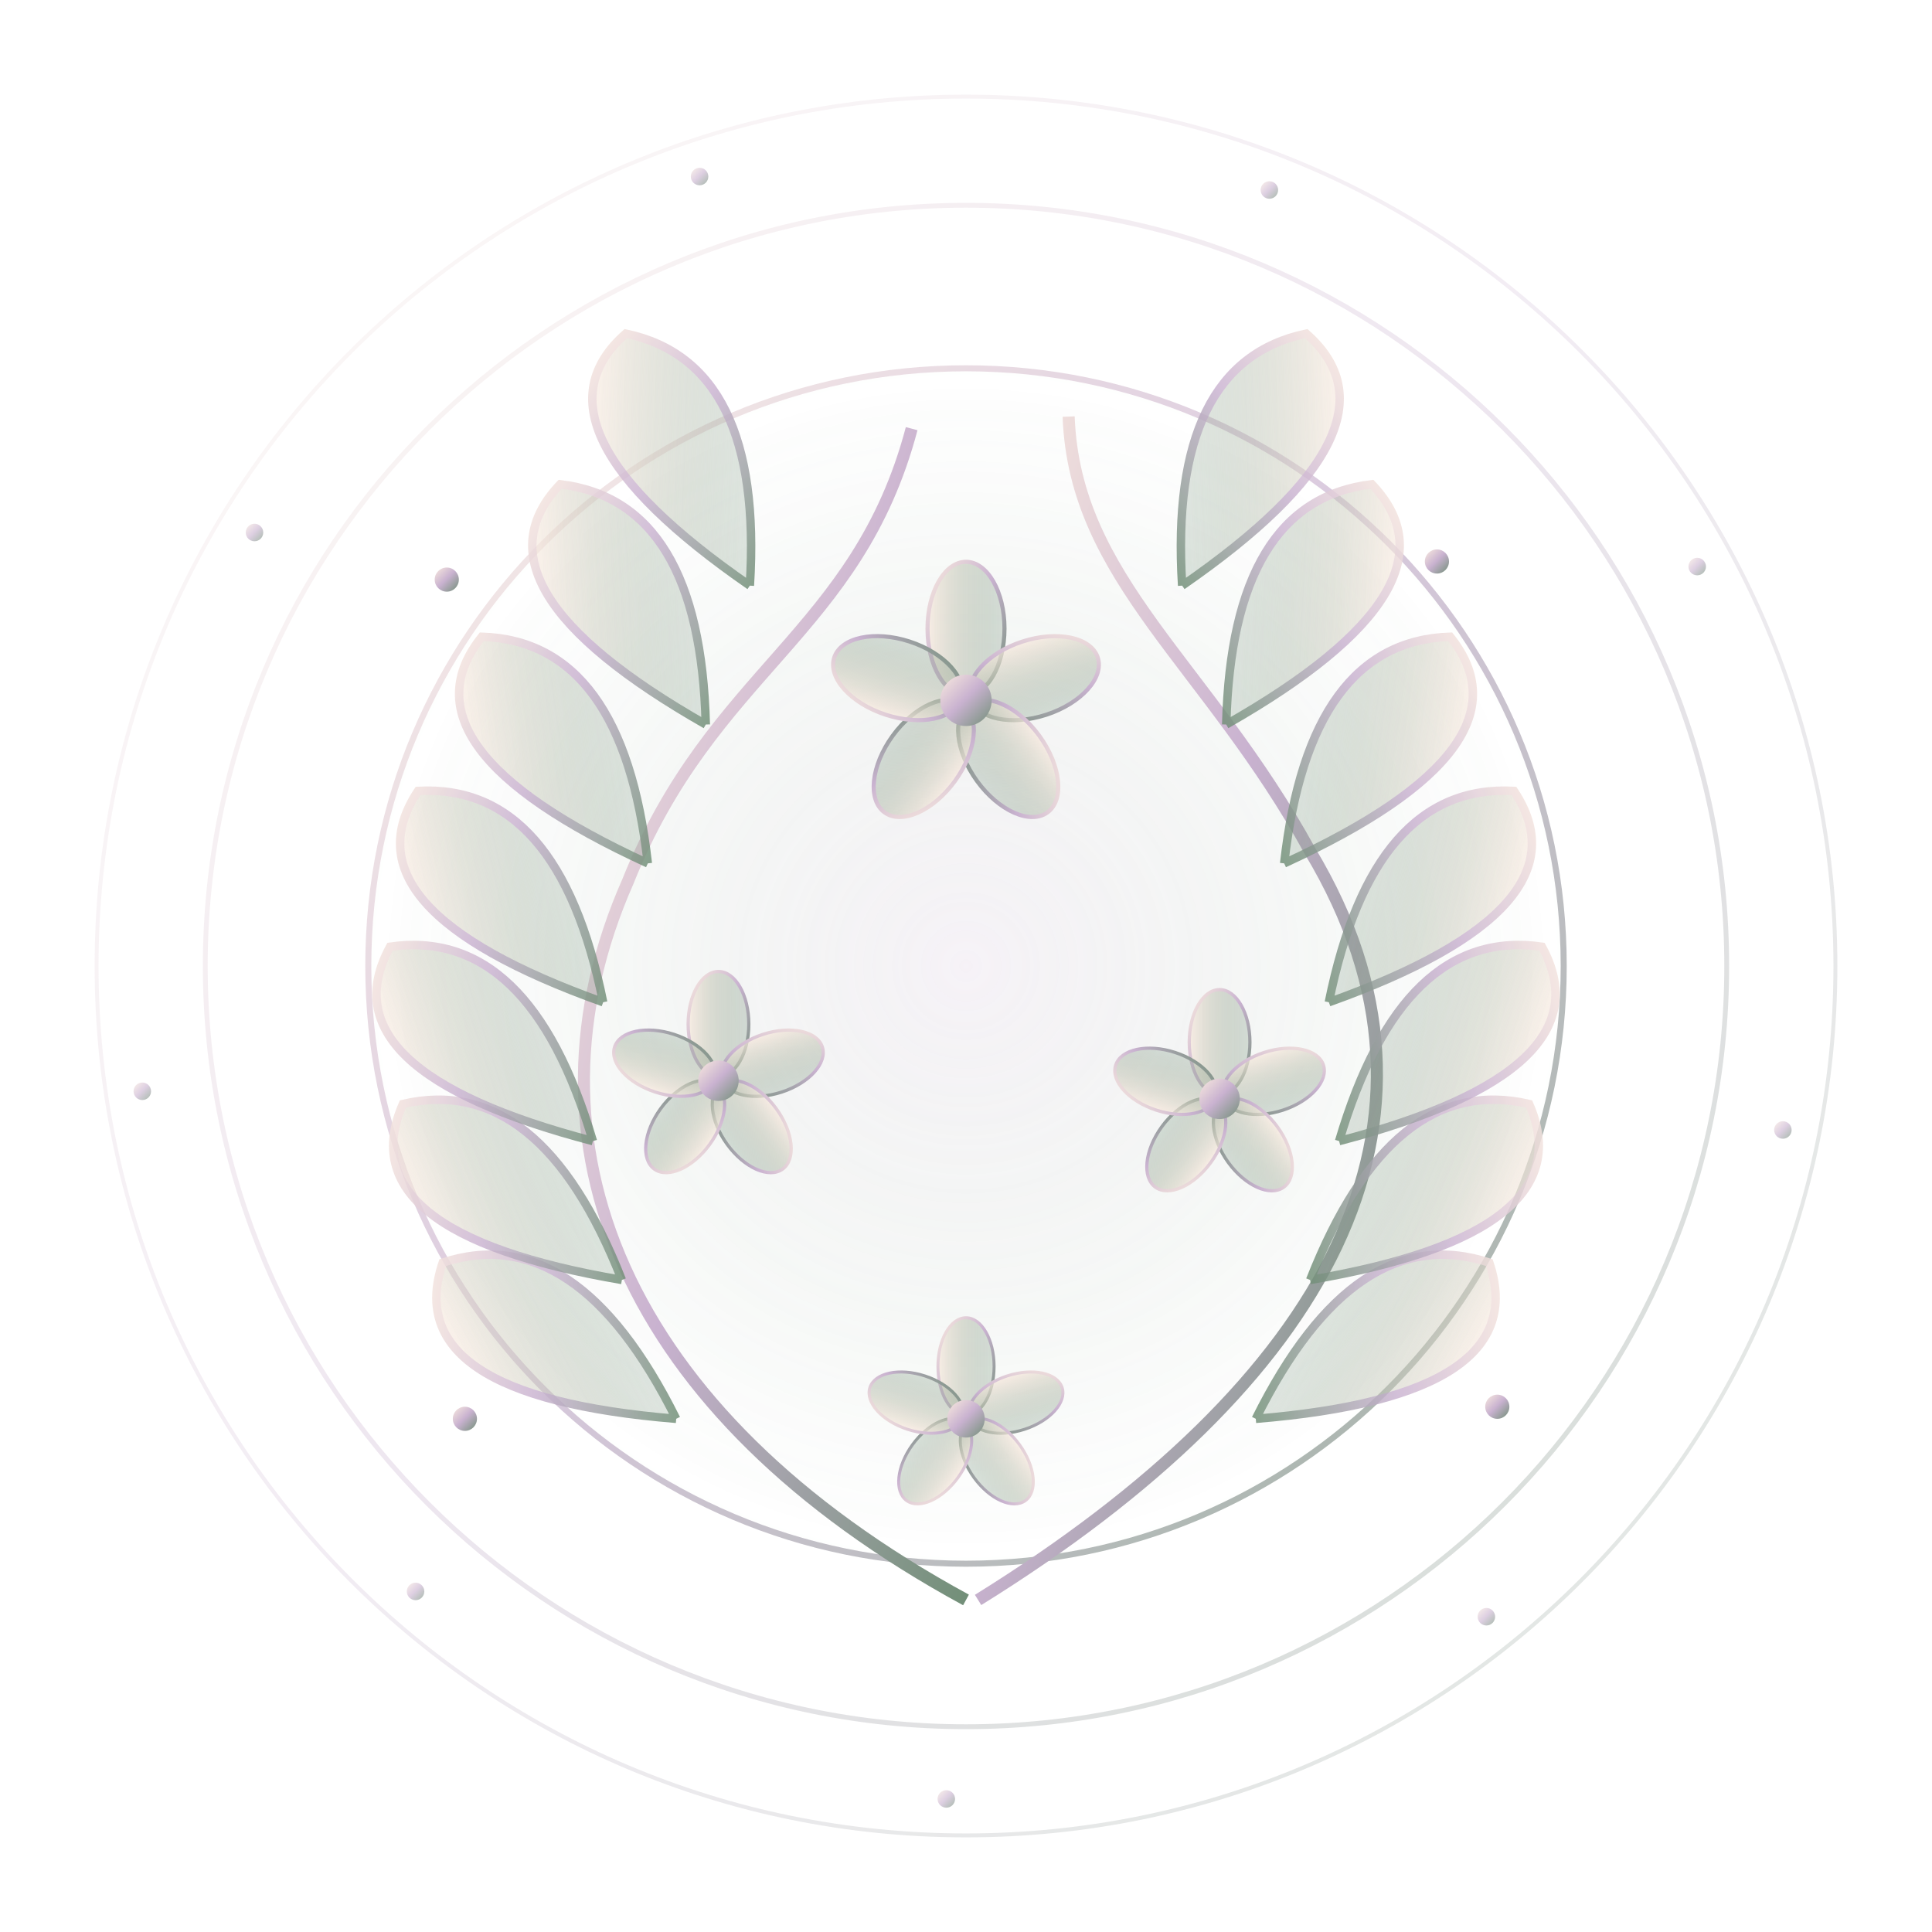
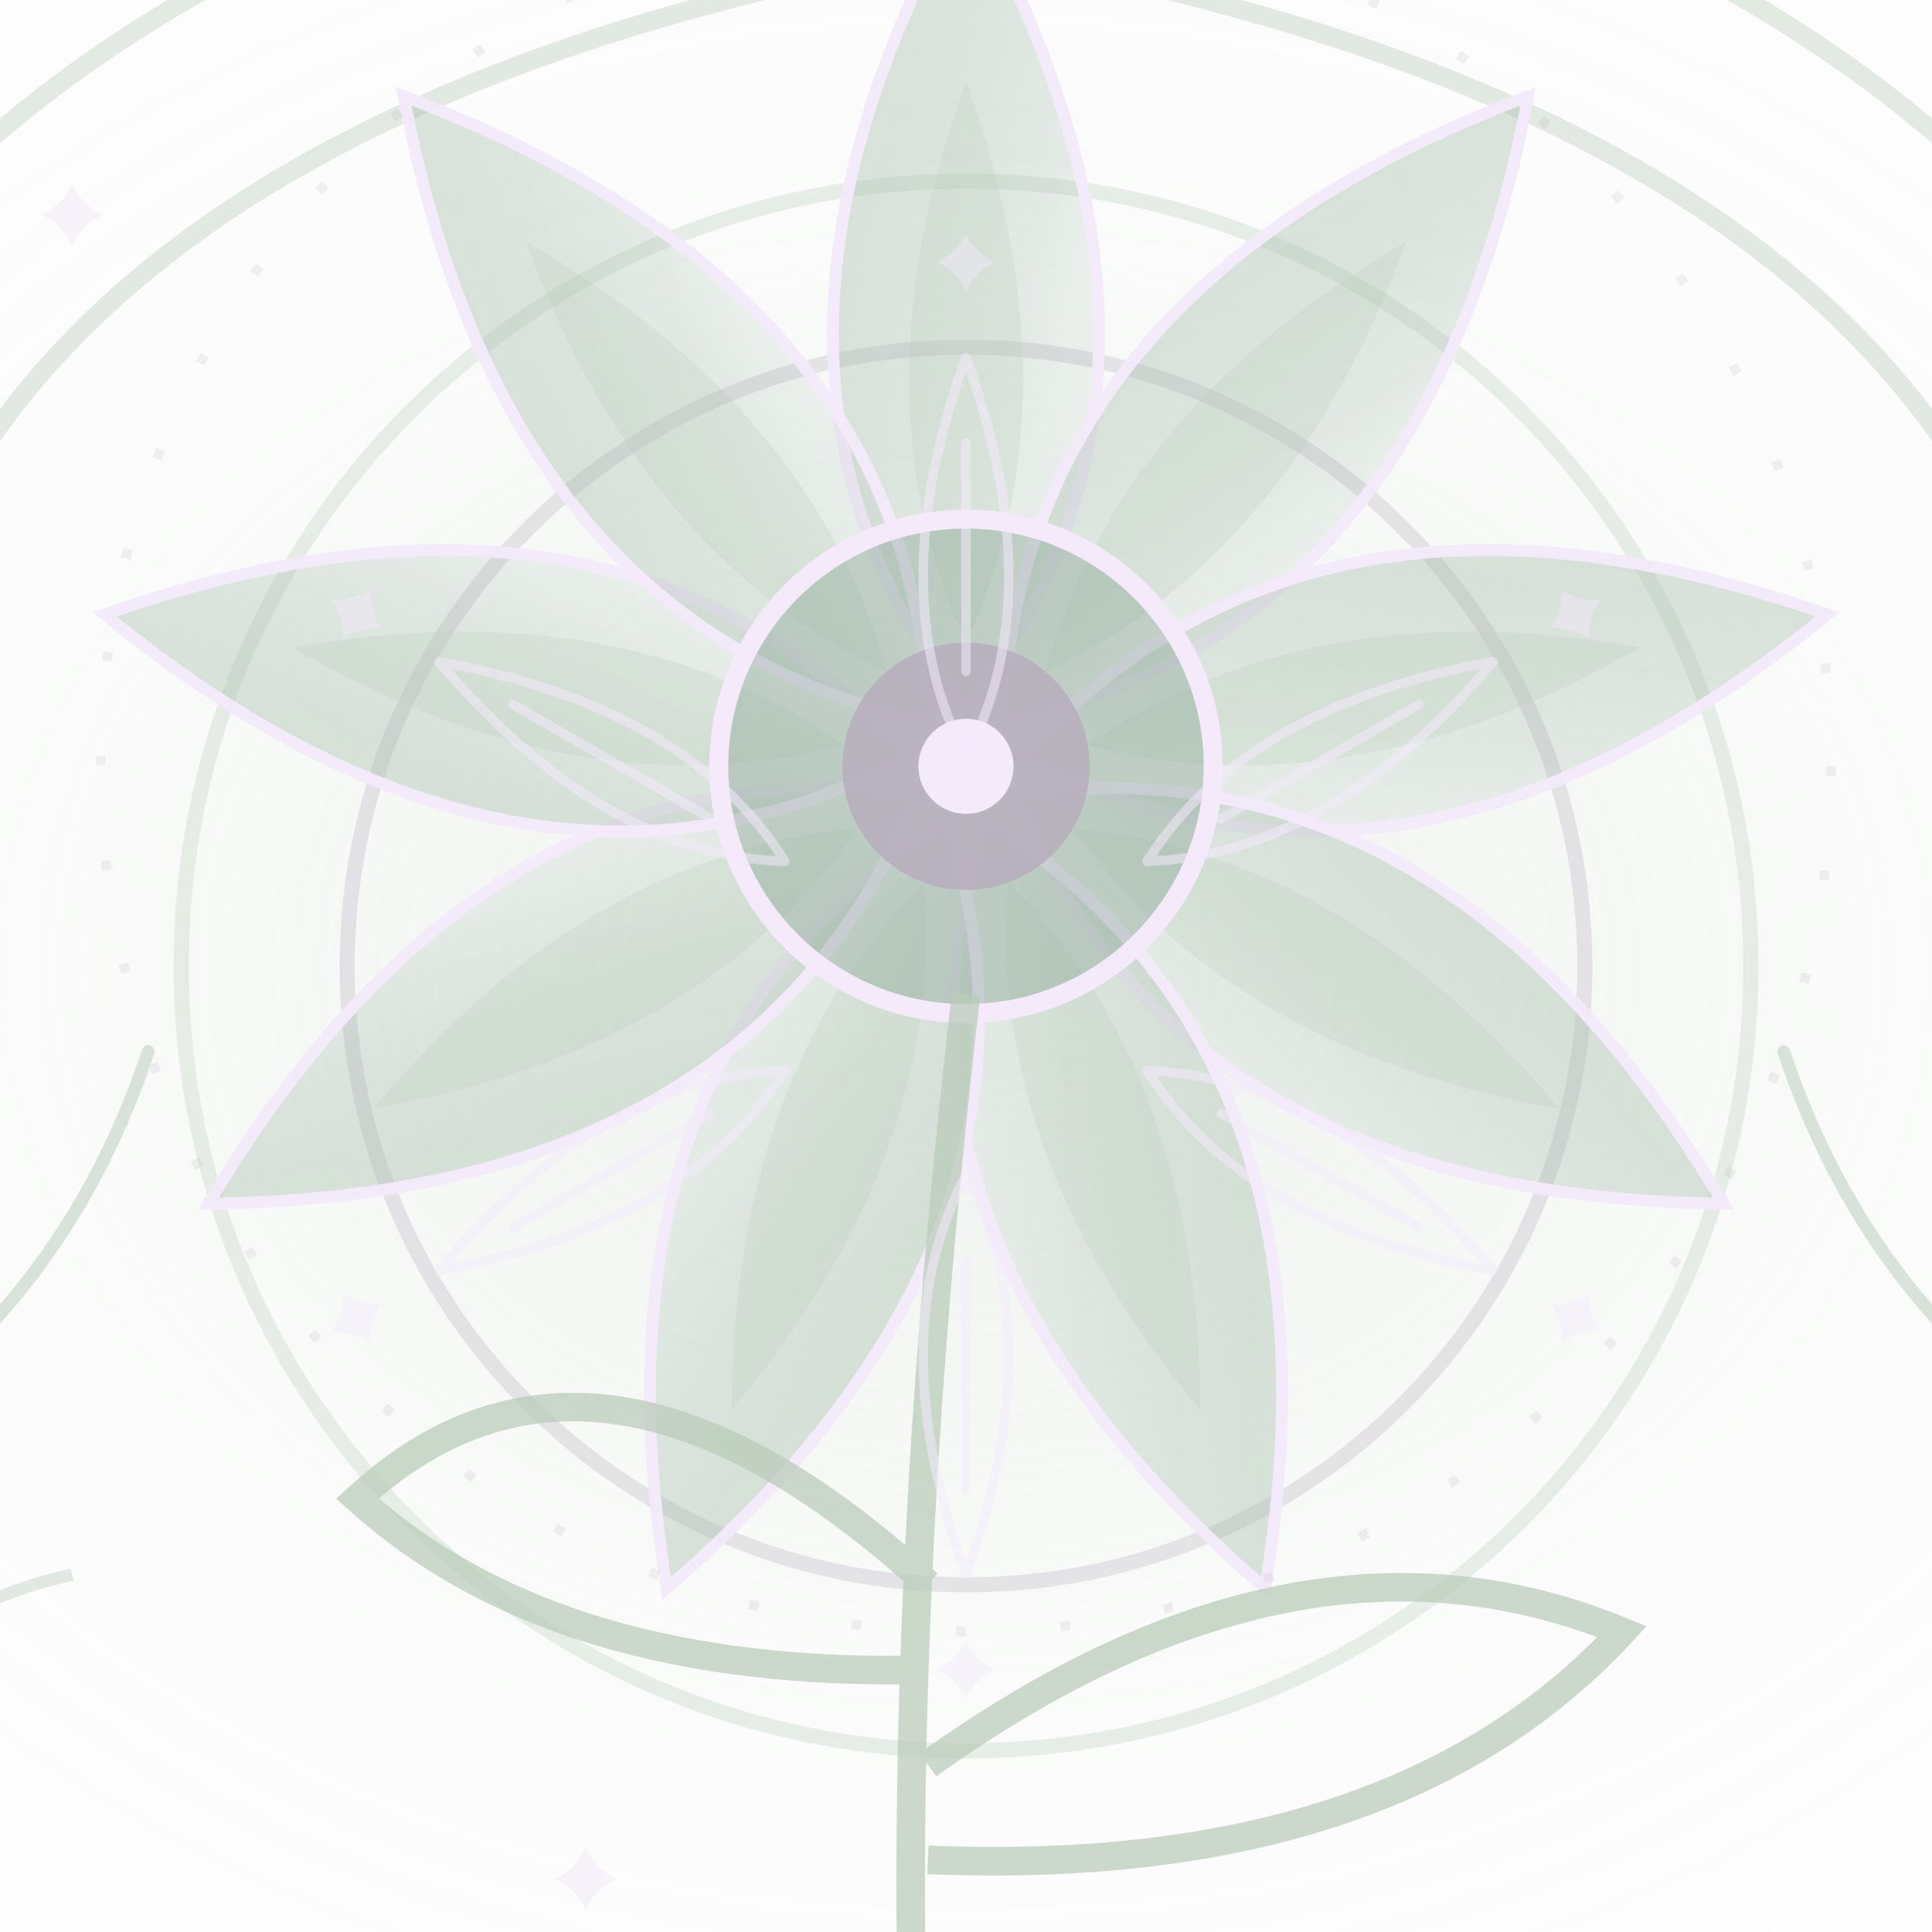
- <svg xmlns="http://www.w3.org/2000/svg" viewBox="0 0 320 320" fill="none" role="img" aria-label="Ornamento vetorial jardim espectral">
+ <svg xmlns="http://www.w3.org/2000/svg" viewBox="0 0 128 128" role="img" aria-label="Ornamento Jardim Espectral">
  <defs>
    <linearGradient id="metal" x1="0" y1="0" x2="1" y2="1">
-       <stop stop-color="#f9eadf" />
-       <stop offset=".48" stop-color="#c9b2d0" />
-       <stop offset="1" stop-color="#728f78" />
+       <stop stop-color="#f4eafa" />
+       <stop offset=".42" stop-color="#b9cbb9" />
+       <stop offset="1" stop-color="#8fa89b" />
+     </linearGradient>
+     <linearGradient id="wash" x1="0" y1="0" x2="1" y2="0">
+       <stop stop-color="#8fa89b" stop-opacity=".02" />
+       <stop offset=".55" stop-color="#b9cbb9" stop-opacity=".12" />
+       <stop offset="1" stop-color="#b9cbb9" stop-opacity=".04" />
    </linearGradient>
    <radialGradient id="halo">
-       <stop stop-color="#c9b2d0" stop-opacity=".24" />
-       <stop offset=".65" stop-color="#728f78" stop-opacity=".08" />
-       <stop offset="1" stop-color="#728f78" stop-opacity="0" />
+       <stop stop-color="#b9cbb9" stop-opacity=".25" />
+       <stop offset=".48" stop-color="#b9cbb9" stop-opacity=".075" />
+       <stop offset="1" stop-color="#b9cbb9" stop-opacity="0" />
    </radialGradient>
-     <linearGradient id="crystal" x1="0" y1="0" x2="1" y2="1">
-       <stop stop-color="#f9eadf" stop-opacity=".93" />
-       <stop offset=".52" stop-color="#c9b2d0" stop-opacity=".63" />
-       <stop offset="1" stop-color="#728f78" stop-opacity=".22" />
+     <linearGradient id="gold" x1="0" y1="0" x2="1" y2="1">
+       <stop stop-color="#f4eafa" />
+       <stop offset=".52" stop-color="#b5a7bb" />
+       <stop offset="1" stop-color="#8fa89b" />
    </linearGradient>
-     <linearGradient id="petal">
-       <stop stop-color="#f9eadf" stop-opacity=".76" />
-       <stop offset="1" stop-color="#728f78" stop-opacity=".26" />
+     <linearGradient id="glass" x1="0" y1="0" x2="1" y2="1">
+       <stop stop-color="#b9cbb9" stop-opacity=".6" />
+       <stop offset=".75" stop-color="#8fa89b" stop-opacity=".14" />
+       <stop offset="1" stop-color="#f4eafa" stop-opacity=".24" />
    </linearGradient>
  </defs>
-   <g stroke="url(#metal)" fill="none">
-     <circle cx="160" cy="160" r="126" stroke-width=".8" opacity=".32" />
-     <circle cx="160" cy="160" r="144" stroke-width=".65" opacity=".24" />
+   <circle cx="64" cy="64" r="52" stroke="#b9cbb9" opacity=".3" stroke-width="1" fill="none" />
+   <circle cx="64" cy="64" r="41" stroke="#b5a7bb" opacity=".3" stroke-width="1" fill="none" />
+   <g transform="translate(64 64) scale(.63)">
+     <ellipse rx="201" ry="154" fill="url(#halo)" />
+     <path d="M-134 130V-38Q-114-109 0-129Q114-109 134-38V130M-114 130V-31Q-98-90 0-107Q98-90 114-31V130" stroke="#b9cbb9" stroke-opacity=".38" stroke-width="2" fill="none" />
+     <g transform="translate(0,-21) rotate(0)">
+       <path d="M0-6Q-28-42 0-92Q28-42 0-6Z" fill="url(#glass)" stroke="#f4eafa" stroke-width="1.25" opacity=".96" />
+       <path d="M0-13Q-12-39 0-72Q12-39 0-13" fill="#b9cbb9" opacity=".25" />
+     </g>
+     <g transform="translate(0,-21) rotate(40)">
+       <path d="M0-6Q-28-42 0-92Q28-42 0-6Z" fill="url(#glass)" stroke="#f4eafa" stroke-width="1.25" opacity=".96" />
+       <path d="M0-13Q-12-39 0-72Q12-39 0-13" fill="#b9cbb9" opacity=".25" />
+     </g>
+     <g transform="translate(0,-21) rotate(80)">
+       <path d="M0-6Q-28-42 0-92Q28-42 0-6Z" fill="url(#glass)" stroke="#f4eafa" stroke-width="1.25" opacity=".96" />
+       <path d="M0-13Q-12-39 0-72Q12-39 0-13" fill="#b9cbb9" opacity=".25" />
+     </g>
+     <g transform="translate(0,-21) rotate(120)">
+       <path d="M0-6Q-28-42 0-92Q28-42 0-6Z" fill="url(#glass)" stroke="#f4eafa" stroke-width="1.25" opacity=".96" />
+       <path d="M0-13Q-12-39 0-72Q12-39 0-13" fill="#b9cbb9" opacity=".25" />
+     </g>
+     <g transform="translate(0,-21) rotate(160)">
+       <path d="M0-6Q-28-42 0-92Q28-42 0-6Z" fill="url(#glass)" stroke="#f4eafa" stroke-width="1.25" opacity=".96" />
+       <path d="M0-13Q-12-39 0-72Q12-39 0-13" fill="#b9cbb9" opacity=".25" />
+     </g>
+     <g transform="translate(0,-21) rotate(200)">
+       <path d="M0-6Q-28-42 0-92Q28-42 0-6Z" fill="url(#glass)" stroke="#f4eafa" stroke-width="1.25" opacity=".96" />
+       <path d="M0-13Q-12-39 0-72Q12-39 0-13" fill="#b9cbb9" opacity=".25" />
+     </g>
+     <g transform="translate(0,-21) rotate(240)">
+       <path d="M0-6Q-28-42 0-92Q28-42 0-6Z" fill="url(#glass)" stroke="#f4eafa" stroke-width="1.25" opacity=".96" />
+       <path d="M0-13Q-12-39 0-72Q12-39 0-13" fill="#b9cbb9" opacity=".25" />
+     </g>
+     <g transform="translate(0,-21) rotate(280)">
+       <path d="M0-6Q-28-42 0-92Q28-42 0-6Z" fill="url(#glass)" stroke="#f4eafa" stroke-width="1.25" opacity=".96" />
+       <path d="M0-13Q-12-39 0-72Q12-39 0-13" fill="#b9cbb9" opacity=".25" />
+     </g>
+     <g transform="translate(0,-21) rotate(320)">
+       <path d="M0-6Q-28-42 0-92Q28-42 0-6Z" fill="url(#glass)" stroke="#f4eafa" stroke-width="1.25" opacity=".96" />
+       <path d="M0-13Q-12-39 0-72Q12-39 0-13" fill="#b9cbb9" opacity=".25" />
+     </g>
+     <circle cy="-21" r="26" fill="#8fa89b" fill-opacity=".43" stroke="#f4eafa" stroke-width="2" />
+     <circle cy="-21" r="13" fill="#b5a7bb" fill-opacity=".7" />
+     <circle cy="-21" r="5" fill="#f4eafa" />
+     <path d="M0 3q-8 69-5 125M-4 65Q-39 33-64 56Q-43 75-4 74M-4 84Q35 56 69 70Q45 96-4 94" stroke="#b9cbb9" stroke-width="3" stroke-opacity=".72" fill="none" />
+     <g transform="translate(-123 51) rotate(-27)">
+       <path d="M0 0Q-30-31 0-56Q27-27 0 0Z" fill="#b9cbb9" fill-opacity=".44" stroke="#f4eafa" stroke-opacity=".58" />
+     </g>
+     <g transform="translate(128 19) rotate(23)">
+       <path d="M0 0Q-30-31 0-56Q27-27 0 0Z" fill="#b9cbb9" fill-opacity=".44" stroke="#f4eafa" stroke-opacity=".58" />
+     </g>
+     <g transform="translate(-107 -77) rotate(-50)">
+       <path d="M0 0Q-30-31 0-56Q27-27 0 0Z" fill="#b9cbb9" fill-opacity=".44" stroke="#f4eafa" stroke-opacity=".58" />
+     </g>
+     <g transform="translate(117 -58) rotate(55)">
+       <path d="M0 0Q-30-31 0-56Q27-27 0 0Z" fill="#b9cbb9" fill-opacity=".44" stroke="#f4eafa" stroke-opacity=".58" />
+     </g>
+     <path d="M-144 128Q-130 72-94 64M144 128Q128 61 103 45" stroke="#b9cbb9" stroke-opacity=".4" stroke-width="1.3" fill="none" />
+     <g data-hb-v86="fine-detail" pointer-events="none">
+       <g transform="rotate(0)">
+         <path d="M0-22Q-9-39 0-64Q9-39 0-22M0-31V-55" stroke="#f4eafa" stroke-opacity="0.53" stroke-width="1" stroke-linecap="round" stroke-linejoin="round" fill="none" />
+         <path d="M0.0 -77.0Q1.0 -75.0 3.0 -74.0Q1.0 -73.0 0.0 -71.0Q-1.0 -73.0 -3.0 -74.0Q-1.0 -75.0 0.0 -77.0Z" fill="#f4eafa" opacity="0.46" />
+       </g>
+       <g transform="rotate(60)">
+         <path d="M0-22Q-9-39 0-64Q9-39 0-22M0-31V-55" stroke="#f4eafa" stroke-opacity="0.53" stroke-width="1" stroke-linecap="round" stroke-linejoin="round" fill="none" />
+         <path d="M0.0 -77.0Q1.0 -75.0 3.0 -74.0Q1.0 -73.0 0.0 -71.0Q-1.0 -73.0 -3.0 -74.0Q-1.0 -75.0 0.0 -77.0Z" fill="#f4eafa" opacity="0.46" />
+       </g>
+       <g transform="rotate(120)">
+         <path d="M0-22Q-9-39 0-64Q9-39 0-22M0-31V-55" stroke="#f4eafa" stroke-opacity="0.53" stroke-width="1" stroke-linecap="round" stroke-linejoin="round" fill="none" />
+         <path d="M0.0 -77.0Q1.0 -75.0 3.0 -74.0Q1.0 -73.0 0.0 -71.0Q-1.0 -73.0 -3.0 -74.0Q-1.0 -75.0 0.0 -77.0Z" fill="#f4eafa" opacity="0.46" />
+       </g>
+       <g transform="rotate(180)">
+         <path d="M0-22Q-9-39 0-64Q9-39 0-22M0-31V-55" stroke="#f4eafa" stroke-opacity="0.53" stroke-width="1" stroke-linecap="round" stroke-linejoin="round" fill="none" />
+         <path d="M0.0 -77.0Q1.0 -75.0 3.0 -74.0Q1.0 -73.0 0.0 -71.0Q-1.0 -73.0 -3.0 -74.0Q-1.0 -75.0 0.0 -77.0Z" fill="#f4eafa" opacity="0.46" />
+       </g>
+       <g transform="rotate(240)">
+         <path d="M0-22Q-9-39 0-64Q9-39 0-22M0-31V-55" stroke="#f4eafa" stroke-opacity="0.53" stroke-width="1" stroke-linecap="round" stroke-linejoin="round" fill="none" />
+         <path d="M0.0 -77.0Q1.0 -75.0 3.0 -74.0Q1.0 -73.0 0.0 -71.0Q-1.0 -73.0 -3.0 -74.0Q-1.0 -75.0 0.0 -77.0Z" fill="#f4eafa" opacity="0.46" />
+       </g>
+       <g transform="rotate(300)">
+         <path d="M0-22Q-9-39 0-64Q9-39 0-22M0-31V-55" stroke="#f4eafa" stroke-opacity="0.53" stroke-width="1" stroke-linecap="round" stroke-linejoin="round" fill="none" />
+         <path d="M0.0 -77.0Q1.0 -75.0 3.0 -74.0Q1.0 -73.0 0.0 -71.0Q-1.0 -73.0 -3.0 -74.0Q-1.0 -75.0 0.0 -77.0Z" fill="#f4eafa" opacity="0.46" />
+       </g>
+       <path d="M-167 124Q-150 71-113 47Q-94 33-86 9M167 124Q150 71 113 47Q94 33 86 9" stroke="#b9cbb9" stroke-opacity="0.5" stroke-width="1.35" stroke-linecap="round" stroke-linejoin="round" fill="none" />
+       <g transform="translate(-159.0 99.0) rotate(32) scale(0.64)" opacity="0.47">
+         <path d="M0 0Q-17-21 0-36Q17-21 0 0Z" fill="#b9cbb9" fill-opacity=".26" stroke="#f4eafa" stroke-width="1.1" />
+         <path d="M0-1V-31" stroke="#f4eafa" stroke-opacity=".62" stroke-width=".9" />
+       </g>
+       <g transform="translate(-133.0 67.0) rotate(59) scale(0.55)" opacity="0.47">
+         <path d="M0 0Q-17-21 0-36Q17-21 0 0Z" fill="#b9cbb9" fill-opacity=".26" stroke="#f4eafa" stroke-width="1.1" />
+         <path d="M0-1V-31" stroke="#f4eafa" stroke-opacity=".62" stroke-width=".9" />
+       </g>
+       <g transform="translate(-110.0 43.0) rotate(18) scale(0.47)" opacity="0.47">
+         <path d="M0 0Q-17-21 0-36Q17-21 0 0Z" fill="#b9cbb9" fill-opacity=".26" stroke="#f4eafa" stroke-width="1.1" />
+         <path d="M0-1V-31" stroke="#f4eafa" stroke-opacity=".62" stroke-width=".9" />
+       </g>
+       <g transform="translate(159.0 99.0) rotate(-32) scale(0.64)" opacity="0.47">
+         <path d="M0 0Q-17-21 0-36Q17-21 0 0Z" fill="#b9cbb9" fill-opacity=".26" stroke="#f4eafa" stroke-width="1.1" />
+         <path d="M0-1V-31" stroke="#f4eafa" stroke-opacity=".62" stroke-width=".9" />
+       </g>
+       <g transform="translate(133.0 67.0) rotate(-59) scale(0.55)" opacity="0.47">
+         <path d="M0 0Q-17-21 0-36Q17-21 0 0Z" fill="#b9cbb9" fill-opacity=".26" stroke="#f4eafa" stroke-width="1.1" />
+         <path d="M0-1V-31" stroke="#f4eafa" stroke-opacity=".62" stroke-width=".9" />
+       </g>
+       <g transform="translate(110.0 43.0) rotate(-18) scale(0.47)" opacity="0.47">
+         <path d="M0 0Q-17-21 0-36Q17-21 0 0Z" fill="#b9cbb9" fill-opacity=".26" stroke="#f4eafa" stroke-width="1.1" />
+         <path d="M0-1V-31" stroke="#f4eafa" stroke-opacity=".62" stroke-width=".9" />
+       </g>
+       <path d="M-94.0 -82.3Q-93.0 -80.0 -90.7 -79.0Q-93.0 -78.0 -94.0 -75.7Q-95.0 -78.0 -97.3 -79.0Q-95.0 -80.0 -94.0 -82.3Z" fill="#f4eafa" opacity="0.55" />
+       <path d="M-125.0 -26.3Q-124.0 -24.0 -121.7 -23.0Q-124.0 -22.0 -125.0 -19.7Q-126.0 -22.0 -128.3 -23.0Q-126.0 -24.0 -125.0 -26.3Z" fill="#f4eafa" opacity="0.55" />
+       <path d="M105.0 -93.3Q106.0 -91.0 108.3 -90.0Q106.0 -89.0 105.0 -86.7Q104.0 -89.0 101.7 -90.0Q104.0 -91.0 105.0 -93.3Z" fill="#f4eafa" opacity="0.55" />
+       <path d="M130.0 -25.3Q131.0 -23.0 133.3 -22.0Q131.0 -21.0 130.0 -18.7Q129.0 -21.0 126.7 -22.0Q129.0 -23.0 130.0 -25.3Z" fill="#f4eafa" opacity="0.55" />
+       <path d="M-40.0 92.7Q-39.0 95.0 -36.7 96.0Q-39.0 97.0 -40.0 99.3Q-41.0 97.0 -43.3 96.0Q-41.0 95.0 -40.0 92.7Z" fill="#f4eafa" opacity="0.55" />
+       <path d="M50.0 101.7Q51.0 104.0 53.3 105.0Q51.0 106.0 50.0 108.3Q49.0 106.0 46.7 105.0Q49.0 104.0 50.0 101.7Z" fill="#f4eafa" opacity="0.55" />
+       <path d="M-159 133Q-137 122-126 114M159 133Q137 122 126 114" stroke="#b5a7bb" stroke-opacity="0.33" stroke-width="0.85" stroke-linecap="round" stroke-linejoin="round" fill="none" />
+       <circle cx="0.00" cy="-21.00" r="91.00" fill="none" stroke="#b5a7bb" stroke-opacity="0.17" stroke-width="1" stroke-dasharray="1 10" />
+     </g>
  </g>
-   <circle cx="281.11" cy="93.84" r="1.45" fill="url(#metal)" opacity=".62" />
-   <circle cx="295.3" cy="187.16" r="1.45" fill="url(#metal)" opacity=".62" />
-   <circle cx="246.19" cy="267.78" r="1.45" fill="url(#metal)" opacity=".62" />
-   <circle cx="156.74" cy="297.96" r="1.45" fill="url(#metal)" opacity=".62" />
-   <circle cx="68.83" cy="263.59" r="1.45" fill="url(#metal)" opacity=".62" />
-   <circle cx="23.57" cy="180.75" r="1.45" fill="url(#metal)" opacity=".62" />
-   <circle cx="42.15" cy="88.2" r="1.45" fill="url(#metal)" opacity=".62" />
-   <circle cx="115.87" cy="29.24" r="1.45" fill="url(#metal)" opacity=".62" />
-   <circle cx="210.25" cy="31.47" r="1.45" fill="url(#metal)" opacity=".62" />
-   <circle cx="160" cy="160" r="99" fill="url(#halo)" stroke="url(#metal)" stroke-width="1" opacity=".7" />
-   <g stroke="url(#metal)" stroke-width="2" fill="none">
-     <path d="M160 265C103 234 85 189 104 146C118 111 142 105 151 71" />
-     <path d="M162 265C220 229 244 186 217 141C200 110 178 96 177 69" />
-   </g>
-   <g transform="translate(112.0,235) rotate(-28)">
-     <path d="M0 0Q-39 -25 -22 -41Q1 -37 0 0" fill="url(#petal)" stroke="url(#metal)" stroke-width="1.4" opacity=".83" />
-   </g>
-   <g transform="translate(208.0,235) scale(-1 1) rotate(-28)">
-     <path d="M0 0Q-39 -25 -22 -41Q1 -37 0 0" fill="url(#petal)" stroke="url(#metal)" stroke-width="1.4" opacity=".83" />
-   </g>
-   <g transform="translate(103.0,212) rotate(-23)">
-     <path d="M0 0Q-39 -25 -22 -41Q1 -37 0 0" fill="url(#petal)" stroke="url(#metal)" stroke-width="1.4" opacity=".83" />
-   </g>
-   <g transform="translate(217.0,212) scale(-1 1) rotate(-23)">
-     <path d="M0 0Q-39 -25 -22 -41Q1 -37 0 0" fill="url(#petal)" stroke="url(#metal)" stroke-width="1.4" opacity=".83" />
-   </g>
-   <g transform="translate(98.2,189) rotate(-18)">
-     <path d="M0 0Q-39 -25 -22 -41Q1 -37 0 0" fill="url(#petal)" stroke="url(#metal)" stroke-width="1.4" opacity=".83" />
-   </g>
-   <g transform="translate(221.8,189) scale(-1 1) rotate(-18)">
-     <path d="M0 0Q-39 -25 -22 -41Q1 -37 0 0" fill="url(#petal)" stroke="url(#metal)" stroke-width="1.4" opacity=".83" />
-   </g>
-   <g transform="translate(99.9,166) rotate(-13)">
-     <path d="M0 0Q-39 -25 -22 -41Q1 -37 0 0" fill="url(#petal)" stroke="url(#metal)" stroke-width="1.4" opacity=".83" />
-   </g>
-   <g transform="translate(220.1,166) scale(-1 1) rotate(-13)">
-     <path d="M0 0Q-39 -25 -22 -41Q1 -37 0 0" fill="url(#petal)" stroke="url(#metal)" stroke-width="1.4" opacity=".83" />
-   </g>
-   <g transform="translate(107.3,143) rotate(-8)">
-     <path d="M0 0Q-39 -25 -22 -41Q1 -37 0 0" fill="url(#petal)" stroke="url(#metal)" stroke-width="1.4" opacity=".83" />
-   </g>
-   <g transform="translate(212.7,143) scale(-1 1) rotate(-8)">
-     <path d="M0 0Q-39 -25 -22 -41Q1 -37 0 0" fill="url(#petal)" stroke="url(#metal)" stroke-width="1.4" opacity=".83" />
-   </g>
-   <g transform="translate(116.9,120) rotate(-3)">
-     <path d="M0 0Q-39 -25 -22 -41Q1 -37 0 0" fill="url(#petal)" stroke="url(#metal)" stroke-width="1.4" opacity=".83" />
-   </g>
-   <g transform="translate(203.1,120) scale(-1 1) rotate(-3)">
-     <path d="M0 0Q-39 -25 -22 -41Q1 -37 0 0" fill="url(#petal)" stroke="url(#metal)" stroke-width="1.4" opacity=".83" />
-   </g>
-   <g transform="translate(124.2,97) rotate(2)">
-     <path d="M0 0Q-39 -25 -22 -41Q1 -37 0 0" fill="url(#petal)" stroke="url(#metal)" stroke-width="1.4" opacity=".83" />
-   </g>
-   <g transform="translate(195.8,97) scale(-1 1) rotate(2)">
-     <path d="M0 0Q-39 -25 -22 -41Q1 -37 0 0" fill="url(#petal)" stroke="url(#metal)" stroke-width="1.4" opacity=".83" />
-   </g>
-   <g transform="translate(160 116) rotate(0) scale(0.85)">
-     <ellipse cx="0" cy="-14" rx="7.5" ry="13" transform="rotate(0)" fill="url(#petal)" stroke="url(#metal)" stroke-width=".8" />
-     <ellipse cx="0" cy="-14" rx="7.5" ry="13" transform="rotate(72)" fill="url(#petal)" stroke="url(#metal)" stroke-width=".8" />
-     <ellipse cx="0" cy="-14" rx="7.5" ry="13" transform="rotate(144)" fill="url(#petal)" stroke="url(#metal)" stroke-width=".8" />
-     <ellipse cx="0" cy="-14" rx="7.5" ry="13" transform="rotate(216)" fill="url(#petal)" stroke="url(#metal)" stroke-width=".8" />
-     <ellipse cx="0" cy="-14" rx="7.5" ry="13" transform="rotate(288)" fill="url(#petal)" stroke="url(#metal)" stroke-width=".8" />
-     <circle cx="0" cy="0" r="5" fill="url(#metal)" />
-   </g>
-   <g transform="translate(119 179) rotate(0) scale(0.67)">
-     <ellipse cx="0" cy="-14" rx="7.5" ry="13" transform="rotate(0)" fill="url(#petal)" stroke="url(#metal)" stroke-width=".8" />
-     <ellipse cx="0" cy="-14" rx="7.5" ry="13" transform="rotate(72)" fill="url(#petal)" stroke="url(#metal)" stroke-width=".8" />
-     <ellipse cx="0" cy="-14" rx="7.5" ry="13" transform="rotate(144)" fill="url(#petal)" stroke="url(#metal)" stroke-width=".8" />
-     <ellipse cx="0" cy="-14" rx="7.5" ry="13" transform="rotate(216)" fill="url(#petal)" stroke="url(#metal)" stroke-width=".8" />
-     <ellipse cx="0" cy="-14" rx="7.5" ry="13" transform="rotate(288)" fill="url(#petal)" stroke="url(#metal)" stroke-width=".8" />
-     <circle cx="0" cy="0" r="5" fill="url(#metal)" />
-   </g>
-   <g transform="translate(202 182) rotate(0) scale(0.67)">
-     <ellipse cx="0" cy="-14" rx="7.5" ry="13" transform="rotate(0)" fill="url(#petal)" stroke="url(#metal)" stroke-width=".8" />
-     <ellipse cx="0" cy="-14" rx="7.5" ry="13" transform="rotate(72)" fill="url(#petal)" stroke="url(#metal)" stroke-width=".8" />
-     <ellipse cx="0" cy="-14" rx="7.5" ry="13" transform="rotate(144)" fill="url(#petal)" stroke="url(#metal)" stroke-width=".8" />
-     <ellipse cx="0" cy="-14" rx="7.5" ry="13" transform="rotate(216)" fill="url(#petal)" stroke="url(#metal)" stroke-width=".8" />
-     <ellipse cx="0" cy="-14" rx="7.5" ry="13" transform="rotate(288)" fill="url(#petal)" stroke="url(#metal)" stroke-width=".8" />
-     <circle cx="0" cy="0" r="5" fill="url(#metal)" />
-   </g>
-   <g transform="translate(160 235) rotate(0) scale(0.62)">
-     <ellipse cx="0" cy="-14" rx="7.5" ry="13" transform="rotate(0)" fill="url(#petal)" stroke="url(#metal)" stroke-width=".8" />
-     <ellipse cx="0" cy="-14" rx="7.5" ry="13" transform="rotate(72)" fill="url(#petal)" stroke="url(#metal)" stroke-width=".8" />
-     <ellipse cx="0" cy="-14" rx="7.5" ry="13" transform="rotate(144)" fill="url(#petal)" stroke="url(#metal)" stroke-width=".8" />
-     <ellipse cx="0" cy="-14" rx="7.5" ry="13" transform="rotate(216)" fill="url(#petal)" stroke="url(#metal)" stroke-width=".8" />
-     <ellipse cx="0" cy="-14" rx="7.5" ry="13" transform="rotate(288)" fill="url(#petal)" stroke="url(#metal)" stroke-width=".8" />
-     <circle cx="0" cy="0" r="5" fill="url(#metal)" />
-   </g>
-   <circle cx="74" cy="96" r="2" fill="url(#metal)" />
-   <circle cx="238" cy="93" r="2" fill="url(#metal)" />
-   <circle cx="248" cy="233" r="2" fill="url(#metal)" />
-   <circle cx="77" cy="235" r="2" fill="url(#metal)" />
</svg>
